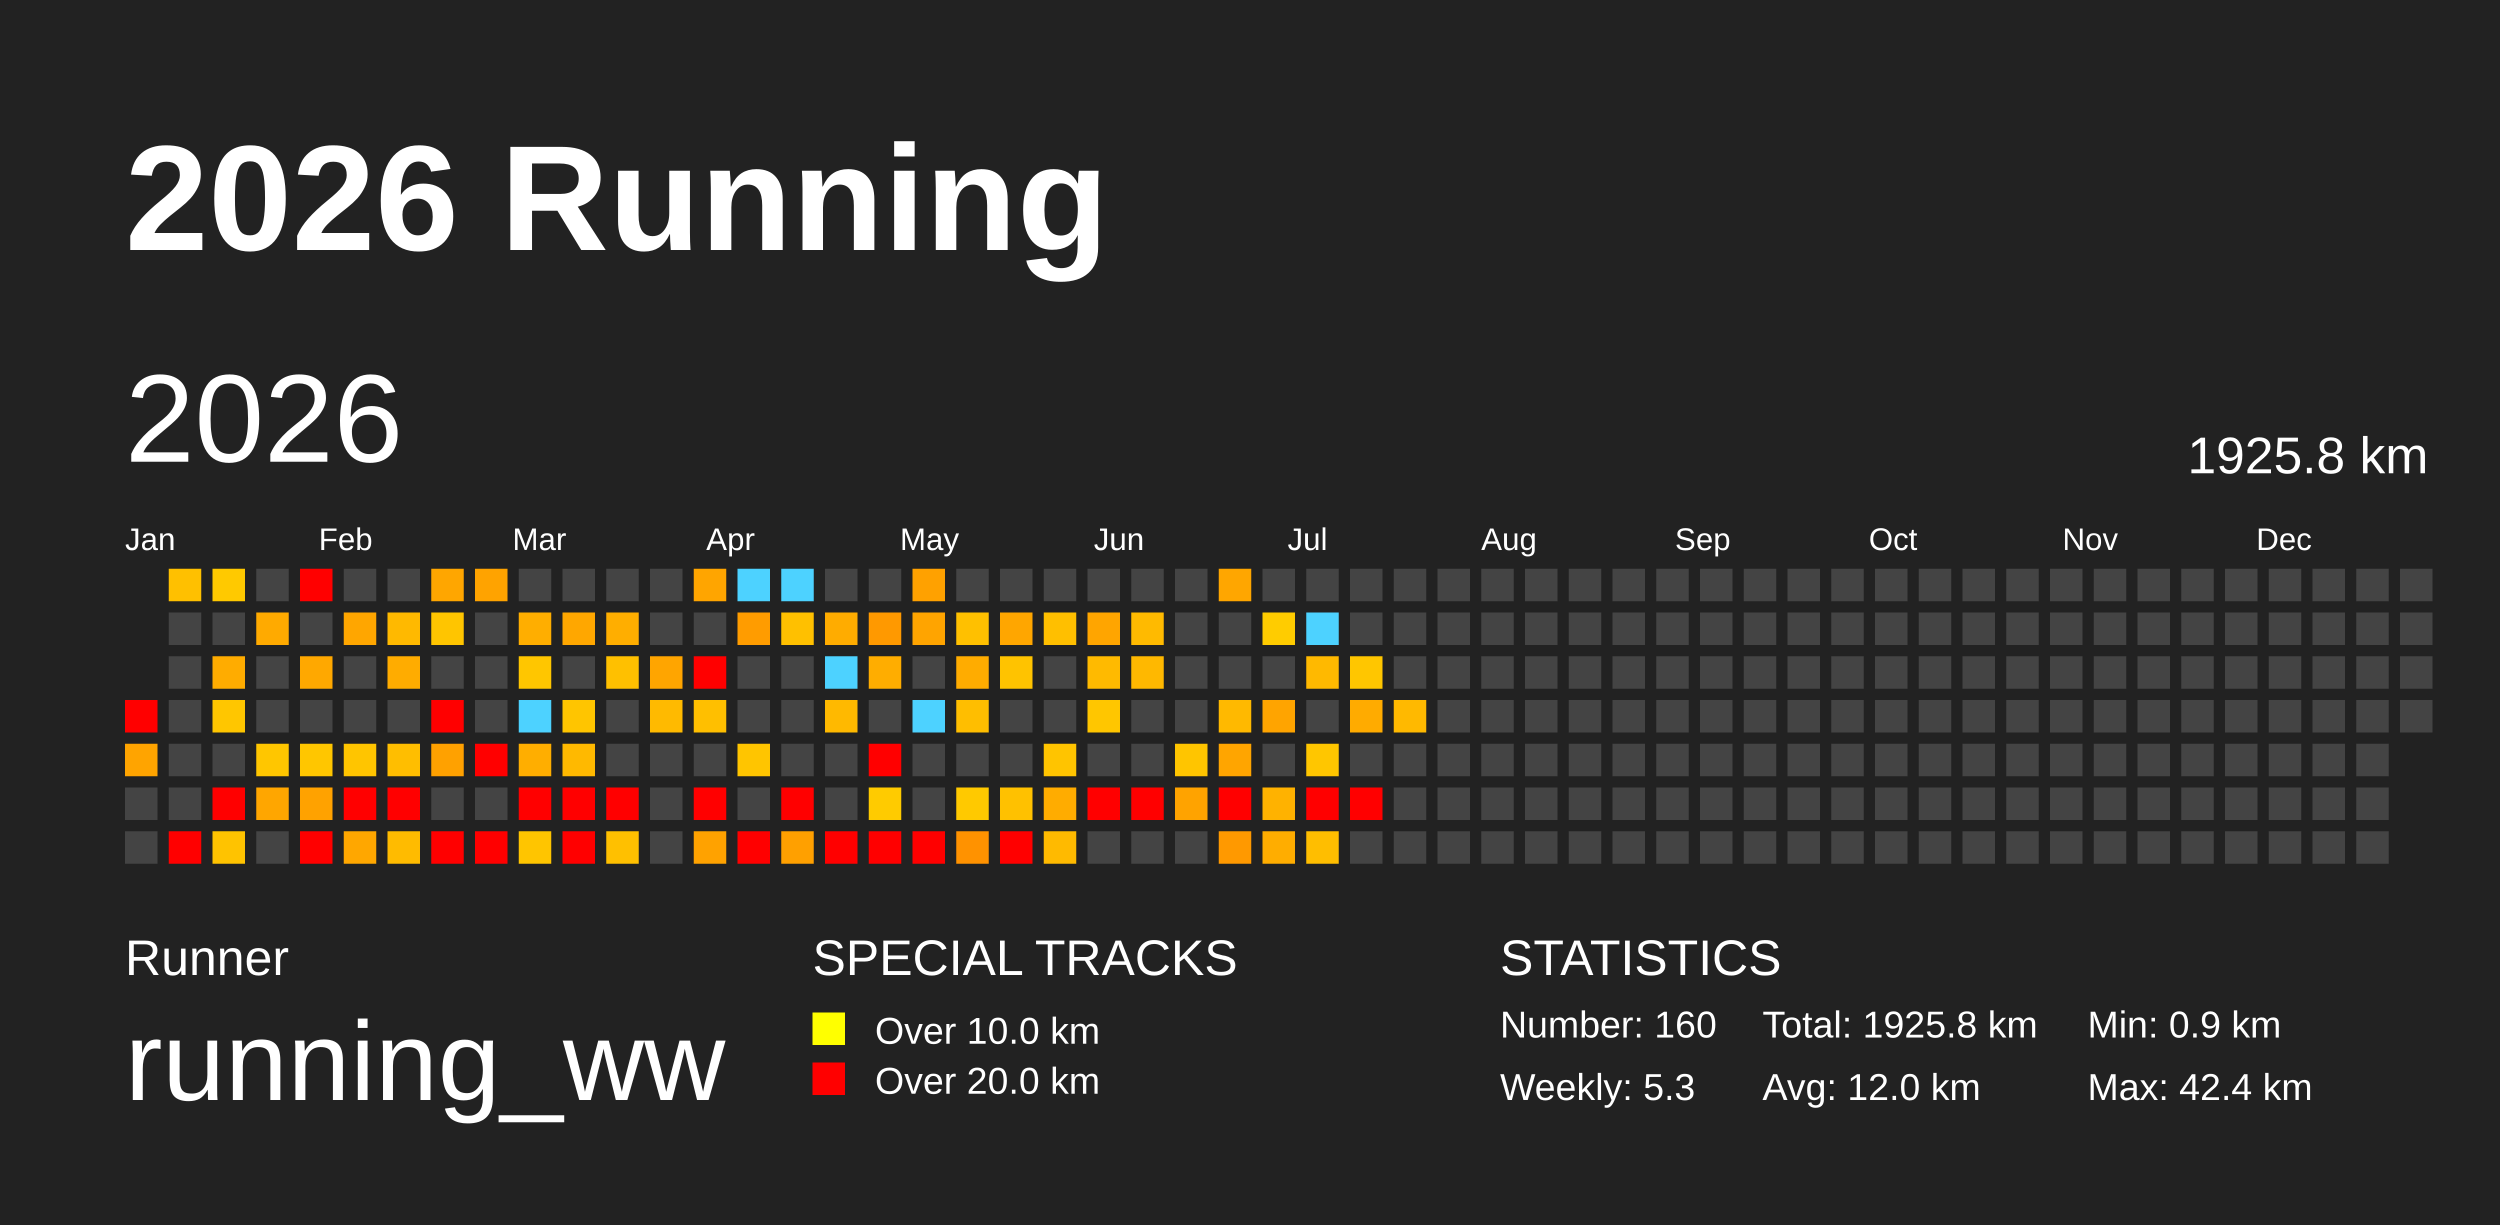
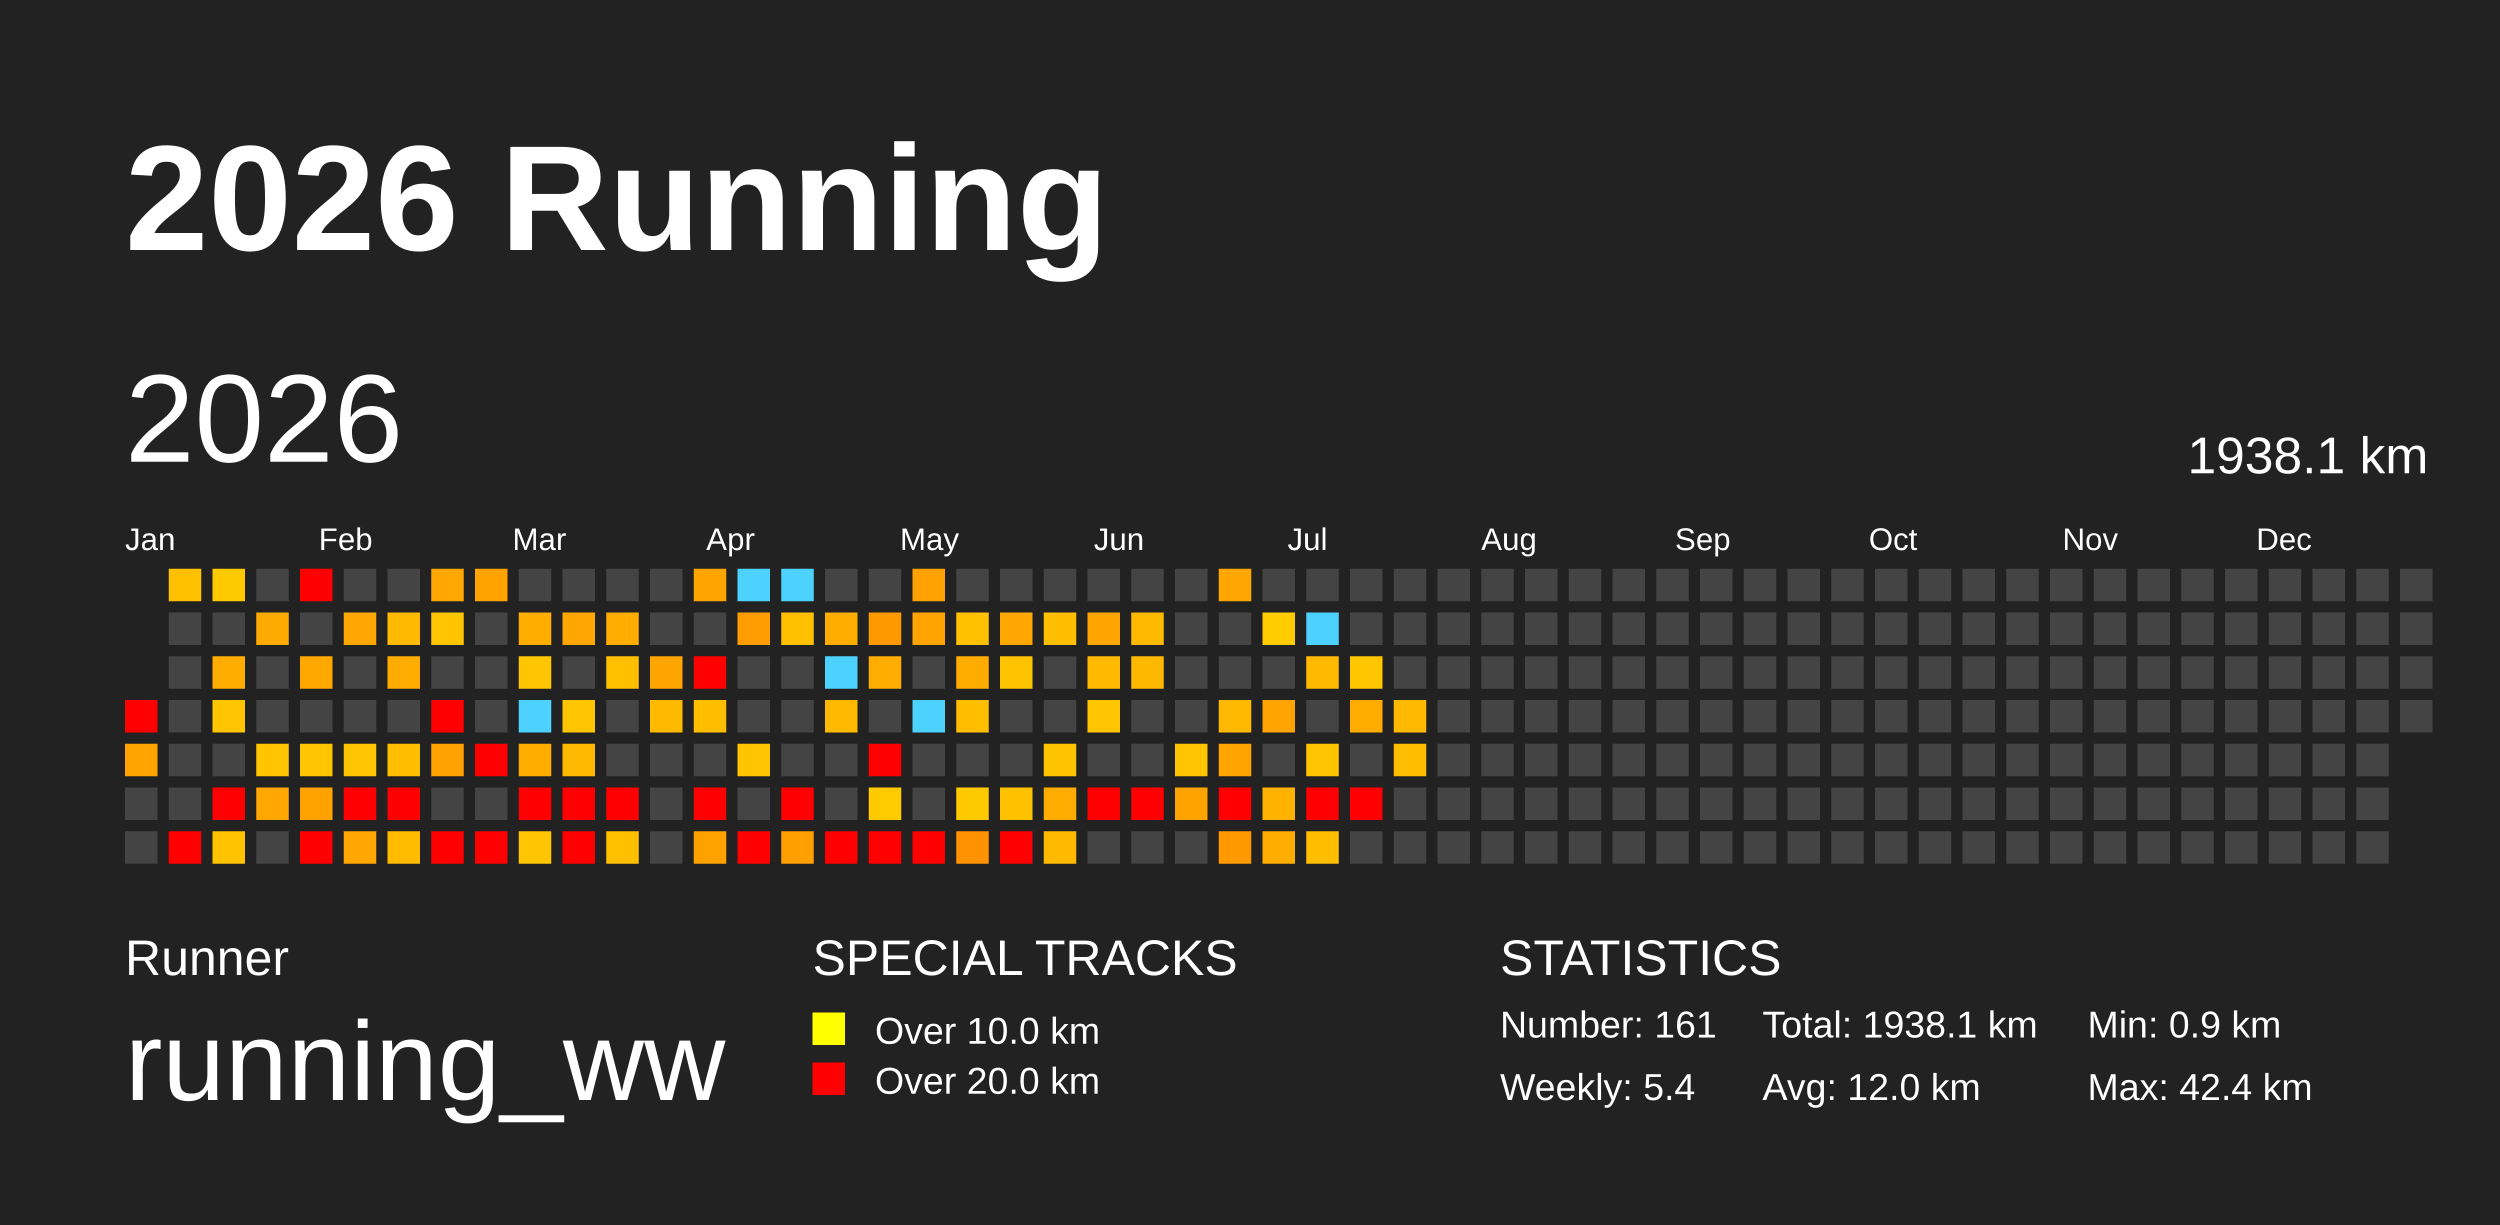
<svg xmlns="http://www.w3.org/2000/svg" baseProfile="full" height="98mm" version="1.1" viewBox="0,0,200,98" width="200mm">
  <defs />
  <rect fill="#222222" height="98" width="200" x="0" y="0" />
  <text fill="#FFFFFF" style="font-size:12px; font-family:Arial; font-weight:bold;" x="10" y="20">2026 Running</text>
  <text fill="#FFFFFF" style="font-size:4px; font-family:Arial" x="10" y="78">Runner</text>
  <text fill="#FFFFFF" style="font-size:9px; font-family:Arial" x="10" y="88">running_ww</text>
  <text fill="#FFFFFF" style="font-size:4px; font-family:Arial" x="65" y="78">SPECIAL TRACKS</text>
  <rect fill="yellow" height="2.6" width="2.6" x="65" y="81" />
  <text fill="#FFFFFF" style="font-size:3px; font-family:Arial" x="70" y="83.5">Over 10.0 km</text>
  <rect fill="red" height="2.6" width="2.6" x="65" y="85" />
  <text fill="#FFFFFF" style="font-size:3px; font-family:Arial" x="70" y="87.5">Over 20.0 km</text>
  <text fill="#FFFFFF" style="font-size:4px; font-family:Arial" x="120" y="78">STATISTICS</text>
-   <text fill="#FFFFFF" style="font-size:3px; font-family:Arial" x="120" y="83">Number: 160</text>
-   <text fill="#FFFFFF" style="font-size:3px; font-family:Arial" x="120" y="88">Weekly: 5.3</text>
-   <text fill="#FFFFFF" style="font-size:3px; font-family:Arial" x="141" y="83">Total: 1925.8 km</text>
+   <text fill="#FFFFFF" style="font-size:3px; font-family:Arial" x="120" y="83">Number: 161</text>
+   <text fill="#FFFFFF" style="font-size:3px; font-family:Arial" x="120" y="88">Weekly: 5.4</text>
+   <text fill="#FFFFFF" style="font-size:3px; font-family:Arial" x="141" y="83">Total: 1938.1 km</text>
  <text fill="#FFFFFF" style="font-size:3px; font-family:Arial" x="141" y="88">Avg: 12.0 km</text>
  <text fill="#FFFFFF" style="font-size:3px; font-family:Arial" x="167" y="83">Min: 0.9 km</text>
  <text fill="#FFFFFF" style="font-size:3px; font-family:Arial" x="167" y="88">Max: 42.4 km</text>
  <text dominant-baseline="hanging" fill="#FFFFFF" style="font-size:10.0px; font-family:Arial;" x="10" y="30">2026</text>
-   <text dominant-baseline="hanging" fill="#FFFFFF" style="font-size:4.125px; font-family:Arial;" x="175" y="35">1925.8 km</text>
+   <text dominant-baseline="hanging" fill="#FFFFFF" style="font-size:4.125px; font-family:Arial;" x="175" y="35">1938.1 km</text>
  <text fill="#FFFFFF" style="font-size:2.5px; font-family:Arial" x="10.0" y="44">Jan</text>
  <text fill="#FFFFFF" style="font-size:2.5px; font-family:Arial" x="25.5" y="44">Feb</text>
  <text fill="#FFFFFF" style="font-size:2.5px; font-family:Arial" x="41.0" y="44">Mar</text>
  <text fill="#FFFFFF" style="font-size:2.5px; font-family:Arial" x="56.5" y="44">Apr</text>
  <text fill="#FFFFFF" style="font-size:2.5px; font-family:Arial" x="72.0" y="44">May</text>
  <text fill="#FFFFFF" style="font-size:2.5px; font-family:Arial" x="87.5" y="44">Jun</text>
  <text fill="#FFFFFF" style="font-size:2.5px; font-family:Arial" x="103.0" y="44">Jul</text>
  <text fill="#FFFFFF" style="font-size:2.5px; font-family:Arial" x="118.5" y="44">Aug</text>
  <text fill="#FFFFFF" style="font-size:2.5px; font-family:Arial" x="134.0" y="44">Sep</text>
  <text fill="#FFFFFF" style="font-size:2.5px; font-family:Arial" x="149.5" y="44">Oct</text>
  <text fill="#FFFFFF" style="font-size:2.5px; font-family:Arial" x="165.0" y="44">Nov</text>
  <text fill="#FFFFFF" style="font-size:2.5px; font-family:Arial" x="180.5" y="44">Dec</text>
  <rect fill="red" height="2.6" width="2.6" x="10.0" y="56.0" />
  <rect fill="#ffa400" height="2.6" width="2.6" x="10.0" y="59.5" />
  <rect fill="#444444" height="2.6" width="2.6" x="10.0" y="63.0" />
  <rect fill="#444444" height="2.6" width="2.6" x="10.0" y="66.5" />
  <rect fill="#ffc000" height="2.6" width="2.6" x="13.5" y="45.5" />
  <rect fill="#444444" height="2.6" width="2.6" x="13.5" y="49.0" />
  <rect fill="#444444" height="2.6" width="2.6" x="13.5" y="52.5" />
  <rect fill="#444444" height="2.6" width="2.6" x="13.5" y="56.0" />
  <rect fill="#444444" height="2.6" width="2.6" x="13.5" y="59.5" />
  <rect fill="#444444" height="2.6" width="2.6" x="13.5" y="63.0" />
  <rect fill="red" height="2.6" width="2.6" x="13.5" y="66.5" />
  <rect fill="#ffc900" height="2.6" width="2.6" x="17.0" y="45.5" />
  <rect fill="#444444" height="2.6" width="2.6" x="17.0" y="49.0" />
  <rect fill="#ffac00" height="2.6" width="2.6" x="17.0" y="52.5" />
  <rect fill="#ffc600" height="2.6" width="2.6" x="17.0" y="56.0" />
  <rect fill="#444444" height="2.6" width="2.6" x="17.0" y="59.5" />
  <rect fill="red" height="2.6" width="2.6" x="17.0" y="63.0" />
  <rect fill="#ffc300" height="2.6" width="2.6" x="17.0" y="66.5" />
  <rect fill="#444444" height="2.6" width="2.6" x="20.5" y="45.5" />
  <rect fill="#ffaa00" height="2.6" width="2.6" x="20.5" y="49.0" />
  <rect fill="#444444" height="2.6" width="2.6" x="20.5" y="52.5" />
  <rect fill="#444444" height="2.6" width="2.6" x="20.5" y="56.0" />
  <rect fill="#ffc600" height="2.6" width="2.6" x="20.5" y="59.5" />
  <rect fill="#ffa600" height="2.6" width="2.6" x="20.5" y="63.0" />
  <rect fill="#444444" height="2.6" width="2.6" x="20.5" y="66.5" />
  <rect fill="red" height="2.6" width="2.6" x="24.0" y="45.5" />
  <rect fill="#444444" height="2.6" width="2.6" x="24.0" y="49.0" />
  <rect fill="#ffa800" height="2.6" width="2.6" x="24.0" y="52.5" />
  <rect fill="#444444" height="2.6" width="2.6" x="24.0" y="56.0" />
  <rect fill="#ffc600" height="2.6" width="2.6" x="24.0" y="59.5" />
  <rect fill="#ffa200" height="2.6" width="2.6" x="24.0" y="63.0" />
  <rect fill="red" height="2.6" width="2.6" x="24.0" y="66.5" />
  <rect fill="#444444" height="2.6" width="2.6" x="27.5" y="45.5" />
  <rect fill="#ffa600" height="2.6" width="2.6" x="27.5" y="49.0" />
  <rect fill="#444444" height="2.6" width="2.6" x="27.5" y="52.5" />
  <rect fill="#444444" height="2.6" width="2.6" x="27.5" y="56.0" />
  <rect fill="#ffc500" height="2.6" width="2.6" x="27.5" y="59.5" />
  <rect fill="red" height="2.6" width="2.6" x="27.5" y="63.0" />
  <rect fill="#ffa700" height="2.6" width="2.6" x="27.5" y="66.5" />
  <rect fill="#444444" height="2.6" width="2.6" x="31.0" y="45.5" />
  <rect fill="#ffb900" height="2.6" width="2.6" x="31.0" y="49.0" />
  <rect fill="#ffac00" height="2.6" width="2.6" x="31.0" y="52.5" />
  <rect fill="#444444" height="2.6" width="2.6" x="31.0" y="56.0" />
  <rect fill="#ffbe00" height="2.6" width="2.6" x="31.0" y="59.5" />
  <rect fill="red" height="2.6" width="2.6" x="31.0" y="63.0" />
  <rect fill="#ffbb00" height="2.6" width="2.6" x="31.0" y="66.5" />
  <rect fill="#ffa600" height="2.6" width="2.6" x="34.5" y="45.5" />
  <rect fill="#ffc500" height="2.6" width="2.6" x="34.5" y="49.0" />
  <rect fill="#444444" height="2.6" width="2.6" x="34.5" y="52.5" />
  <rect fill="red" height="2.6" width="2.6" x="34.5" y="56.0" />
  <rect fill="#ffa100" height="2.6" width="2.6" x="34.5" y="59.5" />
  <rect fill="#444444" height="2.6" width="2.6" x="34.5" y="63.0" />
  <rect fill="red" height="2.6" width="2.6" x="34.5" y="66.5" />
  <rect fill="#ffa300" height="2.6" width="2.6" x="38.0" y="45.5" />
  <rect fill="#444444" height="2.6" width="2.6" x="38.0" y="49.0" />
  <rect fill="#444444" height="2.6" width="2.6" x="38.0" y="52.5" />
  <rect fill="#444444" height="2.6" width="2.6" x="38.0" y="56.0" />
  <rect fill="red" height="2.6" width="2.6" x="38.0" y="59.5" />
  <rect fill="#444444" height="2.6" width="2.6" x="38.0" y="63.0" />
  <rect fill="red" height="2.6" width="2.6" x="38.0" y="66.5" />
  <rect fill="#444444" height="2.6" width="2.6" x="41.5" y="45.5" />
  <rect fill="#ffae00" height="2.6" width="2.6" x="41.5" y="49.0" />
  <rect fill="#ffc600" height="2.6" width="2.6" x="41.5" y="52.5" />
  <rect fill="#4dd2ff" height="2.6" width="2.6" x="41.5" y="56.0" />
  <rect fill="#ffae00" height="2.6" width="2.6" x="41.5" y="59.5" />
  <rect fill="red" height="2.6" width="2.6" x="41.5" y="63.0" />
  <rect fill="#ffc500" height="2.6" width="2.6" x="41.5" y="66.5" />
  <rect fill="#444444" height="2.6" width="2.6" x="45.0" y="45.5" />
  <rect fill="#ffa700" height="2.6" width="2.6" x="45.0" y="49.0" />
  <rect fill="#444444" height="2.6" width="2.6" x="45.0" y="52.5" />
  <rect fill="#ffc500" height="2.6" width="2.6" x="45.0" y="56.0" />
  <rect fill="#ffb900" height="2.6" width="2.6" x="45.0" y="59.5" />
  <rect fill="red" height="2.6" width="2.6" x="45.0" y="63.0" />
  <rect fill="red" height="2.6" width="2.6" x="45.0" y="66.5" />
  <rect fill="#444444" height="2.6" width="2.6" x="48.5" y="45.5" />
  <rect fill="#ffae00" height="2.6" width="2.6" x="48.5" y="49.0" />
  <rect fill="#ffc000" height="2.6" width="2.6" x="48.5" y="52.5" />
  <rect fill="#444444" height="2.6" width="2.6" x="48.5" y="56.0" />
  <rect fill="#444444" height="2.6" width="2.6" x="48.5" y="59.5" />
  <rect fill="red" height="2.6" width="2.6" x="48.5" y="63.0" />
  <rect fill="#ffc000" height="2.6" width="2.6" x="48.5" y="66.5" />
  <rect fill="#444444" height="2.6" width="2.6" x="52.0" y="45.5" />
  <rect fill="#444444" height="2.6" width="2.6" x="52.0" y="49.0" />
  <rect fill="#ffa500" height="2.6" width="2.6" x="52.0" y="52.5" />
  <rect fill="#ffba00" height="2.6" width="2.6" x="52.0" y="56.0" />
  <rect fill="#444444" height="2.6" width="2.6" x="52.0" y="59.5" />
  <rect fill="#444444" height="2.6" width="2.6" x="52.0" y="63.0" />
  <rect fill="#444444" height="2.6" width="2.6" x="52.0" y="66.5" />
  <rect fill="#ffa500" height="2.6" width="2.6" x="55.5" y="45.5" />
  <rect fill="#444444" height="2.6" width="2.6" x="55.5" y="49.0" />
  <rect fill="red" height="2.6" width="2.6" x="55.5" y="52.5" />
  <rect fill="#ffbf00" height="2.6" width="2.6" x="55.5" y="56.0" />
  <rect fill="#444444" height="2.6" width="2.6" x="55.5" y="59.5" />
  <rect fill="red" height="2.6" width="2.6" x="55.5" y="63.0" />
  <rect fill="#ffa200" height="2.6" width="2.6" x="55.5" y="66.5" />
  <rect fill="#4dd2ff" height="2.6" width="2.6" x="59.0" y="45.5" />
  <rect fill="#ff9c00" height="2.6" width="2.6" x="59.0" y="49.0" />
  <rect fill="#444444" height="2.6" width="2.6" x="59.0" y="52.5" />
  <rect fill="#444444" height="2.6" width="2.6" x="59.0" y="56.0" />
  <rect fill="#ffc500" height="2.6" width="2.6" x="59.0" y="59.5" />
  <rect fill="#444444" height="2.6" width="2.6" x="59.0" y="63.0" />
  <rect fill="red" height="2.6" width="2.6" x="59.0" y="66.5" />
  <rect fill="#4dd2ff" height="2.6" width="2.6" x="62.5" y="45.5" />
  <rect fill="#ffc000" height="2.6" width="2.6" x="62.5" y="49.0" />
  <rect fill="#444444" height="2.6" width="2.6" x="62.5" y="52.5" />
  <rect fill="#444444" height="2.6" width="2.6" x="62.5" y="56.0" />
  <rect fill="#444444" height="2.6" width="2.6" x="62.5" y="59.5" />
  <rect fill="red" height="2.6" width="2.6" x="62.5" y="63.0" />
  <rect fill="#ffa000" height="2.6" width="2.6" x="62.5" y="66.5" />
  <rect fill="#444444" height="2.6" width="2.6" x="66.0" y="45.5" />
  <rect fill="#ffac00" height="2.6" width="2.6" x="66.0" y="49.0" />
  <rect fill="#4dd2ff" height="2.6" width="2.6" x="66.0" y="52.5" />
  <rect fill="#ffb900" height="2.6" width="2.6" x="66.0" y="56.0" />
  <rect fill="#444444" height="2.6" width="2.6" x="66.0" y="59.5" />
  <rect fill="#444444" height="2.6" width="2.6" x="66.0" y="63.0" />
  <rect fill="red" height="2.6" width="2.6" x="66.0" y="66.5" />
  <rect fill="#444444" height="2.6" width="2.6" x="69.5" y="45.5" />
  <rect fill="#ff9900" height="2.6" width="2.6" x="69.5" y="49.0" />
  <rect fill="#ffad00" height="2.6" width="2.6" x="69.5" y="52.5" />
  <rect fill="#444444" height="2.6" width="2.6" x="69.5" y="56.0" />
  <rect fill="red" height="2.6" width="2.6" x="69.5" y="59.5" />
  <rect fill="#ffcb00" height="2.6" width="2.6" x="69.5" y="63.0" />
  <rect fill="red" height="2.6" width="2.6" x="69.5" y="66.5" />
  <rect fill="#ffa100" height="2.6" width="2.6" x="73.0" y="45.5" />
  <rect fill="#ffa400" height="2.6" width="2.6" x="73.0" y="49.0" />
  <rect fill="#444444" height="2.6" width="2.6" x="73.0" y="52.5" />
  <rect fill="#4dd2ff" height="2.6" width="2.6" x="73.0" y="56.0" />
  <rect fill="#444444" height="2.6" width="2.6" x="73.0" y="59.5" />
  <rect fill="#444444" height="2.6" width="2.6" x="73.0" y="63.0" />
  <rect fill="red" height="2.6" width="2.6" x="73.0" y="66.5" />
  <rect fill="#444444" height="2.6" width="2.6" x="76.5" y="45.5" />
  <rect fill="#ffc000" height="2.6" width="2.6" x="76.5" y="49.0" />
  <rect fill="#ffac00" height="2.6" width="2.6" x="76.5" y="52.5" />
  <rect fill="#ffbe00" height="2.6" width="2.6" x="76.5" y="56.0" />
  <rect fill="#444444" height="2.6" width="2.6" x="76.5" y="59.5" />
  <rect fill="#ffc900" height="2.6" width="2.6" x="76.5" y="63.0" />
  <rect fill="#ff9200" height="2.6" width="2.6" x="76.5" y="66.5" />
  <rect fill="#444444" height="2.6" width="2.6" x="80.0" y="45.5" />
  <rect fill="#ffa600" height="2.6" width="2.6" x="80.0" y="49.0" />
  <rect fill="#ffc300" height="2.6" width="2.6" x="80.0" y="52.5" />
  <rect fill="#444444" height="2.6" width="2.6" x="80.0" y="56.0" />
  <rect fill="#444444" height="2.6" width="2.6" x="80.0" y="59.5" />
  <rect fill="#ffc100" height="2.6" width="2.6" x="80.0" y="63.0" />
  <rect fill="red" height="2.6" width="2.6" x="80.0" y="66.5" />
  <rect fill="#444444" height="2.6" width="2.6" x="83.5" y="45.5" />
  <rect fill="#ffbf00" height="2.6" width="2.6" x="83.5" y="49.0" />
  <rect fill="#444444" height="2.6" width="2.6" x="83.5" y="52.5" />
  <rect fill="#444444" height="2.6" width="2.6" x="83.5" y="56.0" />
  <rect fill="#ffc400" height="2.6" width="2.6" x="83.5" y="59.5" />
  <rect fill="#ffac00" height="2.6" width="2.6" x="83.5" y="63.0" />
  <rect fill="#ffba00" height="2.6" width="2.6" x="83.5" y="66.5" />
  <rect fill="#444444" height="2.6" width="2.6" x="87.0" y="45.5" />
  <rect fill="#ffa500" height="2.6" width="2.6" x="87.0" y="49.0" />
  <rect fill="#ffba00" height="2.6" width="2.6" x="87.0" y="52.5" />
  <rect fill="#ffc600" height="2.6" width="2.6" x="87.0" y="56.0" />
  <rect fill="#444444" height="2.6" width="2.6" x="87.0" y="59.5" />
  <rect fill="red" height="2.6" width="2.6" x="87.0" y="63.0" />
  <rect fill="#444444" height="2.6" width="2.6" x="87.0" y="66.5" />
  <rect fill="#444444" height="2.6" width="2.6" x="90.5" y="45.5" />
  <rect fill="#ffba00" height="2.6" width="2.6" x="90.5" y="49.0" />
  <rect fill="#ffb800" height="2.6" width="2.6" x="90.5" y="52.5" />
  <rect fill="#444444" height="2.6" width="2.6" x="90.5" y="56.0" />
  <rect fill="#444444" height="2.6" width="2.6" x="90.5" y="59.5" />
  <rect fill="red" height="2.6" width="2.6" x="90.5" y="63.0" />
  <rect fill="#444444" height="2.6" width="2.6" x="90.5" y="66.5" />
  <rect fill="#444444" height="2.6" width="2.6" x="94.0" y="45.5" />
  <rect fill="#444444" height="2.6" width="2.6" x="94.0" y="49.0" />
  <rect fill="#444444" height="2.6" width="2.6" x="94.0" y="52.5" />
  <rect fill="#444444" height="2.6" width="2.6" x="94.0" y="56.0" />
  <rect fill="#ffc500" height="2.6" width="2.6" x="94.0" y="59.5" />
  <rect fill="#ffa300" height="2.6" width="2.6" x="94.0" y="63.0" />
  <rect fill="#444444" height="2.6" width="2.6" x="94.0" y="66.5" />
  <rect fill="#ffa600" height="2.6" width="2.6" x="97.5" y="45.5" />
  <rect fill="#444444" height="2.6" width="2.6" x="97.5" y="49.0" />
  <rect fill="#444444" height="2.6" width="2.6" x="97.5" y="52.5" />
  <rect fill="#ffb900" height="2.6" width="2.6" x="97.5" y="56.0" />
  <rect fill="#ffa500" height="2.6" width="2.6" x="97.5" y="59.5" />
  <rect fill="red" height="2.6" width="2.6" x="97.5" y="63.0" />
  <rect fill="#ff9900" height="2.6" width="2.6" x="97.5" y="66.5" />
  <rect fill="#444444" height="2.6" width="2.6" x="101.0" y="45.5" />
  <rect fill="#ffcc00" height="2.6" width="2.6" x="101.0" y="49.0" />
  <rect fill="#444444" height="2.6" width="2.6" x="101.0" y="52.5" />
  <rect fill="#ffa400" height="2.6" width="2.6" x="101.0" y="56.0" />
  <rect fill="#444444" height="2.6" width="2.6" x="101.0" y="59.5" />
  <rect fill="#ffb200" height="2.6" width="2.6" x="101.0" y="63.0" />
  <rect fill="#ffad00" height="2.6" width="2.6" x="101.0" y="66.5" />
  <rect fill="#444444" height="2.6" width="2.6" x="104.5" y="45.5" />
  <rect fill="#4dd2ff" height="2.6" width="2.6" x="104.5" y="49.0" />
  <rect fill="#ffb900" height="2.6" width="2.6" x="104.5" y="52.5" />
  <rect fill="#444444" height="2.6" width="2.6" x="104.5" y="56.0" />
  <rect fill="#ffc600" height="2.6" width="2.6" x="104.5" y="59.5" />
  <rect fill="red" height="2.6" width="2.6" x="104.5" y="63.0" />
  <rect fill="#ffbe00" height="2.6" width="2.6" x="104.5" y="66.5" />
  <rect fill="#444444" height="2.6" width="2.6" x="108.0" y="45.5" />
  <rect fill="#444444" height="2.6" width="2.6" x="108.0" y="49.0" />
  <rect fill="#ffc600" height="2.6" width="2.6" x="108.0" y="52.5" />
  <rect fill="#ffab00" height="2.6" width="2.6" x="108.0" y="56.0" />
  <rect fill="#444444" height="2.6" width="2.6" x="108.0" y="59.5" />
  <rect fill="red" height="2.6" width="2.6" x="108.0" y="63.0" />
  <rect fill="#444444" height="2.6" width="2.6" x="108.0" y="66.5" />
  <rect fill="#444444" height="2.6" width="2.6" x="111.5" y="45.5" />
  <rect fill="#444444" height="2.6" width="2.6" x="111.5" y="49.0" />
  <rect fill="#444444" height="2.6" width="2.6" x="111.5" y="52.5" />
  <rect fill="#ffb900" height="2.6" width="2.6" x="111.5" y="56.0" />
-   <rect fill="#444444" height="2.6" width="2.6" x="111.5" y="59.5" />
+   <rect fill="#ffbe00" height="2.6" width="2.6" x="111.5" y="59.5" />
  <rect fill="#444444" height="2.6" width="2.6" x="111.5" y="63.0" />
  <rect fill="#444444" height="2.6" width="2.6" x="111.5" y="66.5" />
  <rect fill="#444444" height="2.6" width="2.6" x="115.0" y="45.5" />
  <rect fill="#444444" height="2.6" width="2.6" x="115.0" y="49.0" />
  <rect fill="#444444" height="2.6" width="2.6" x="115.0" y="52.5" />
  <rect fill="#444444" height="2.6" width="2.6" x="115.0" y="56.0" />
  <rect fill="#444444" height="2.6" width="2.6" x="115.0" y="59.5" />
  <rect fill="#444444" height="2.6" width="2.6" x="115.0" y="63.0" />
  <rect fill="#444444" height="2.6" width="2.6" x="115.0" y="66.5" />
  <rect fill="#444444" height="2.6" width="2.6" x="118.5" y="45.5" />
  <rect fill="#444444" height="2.6" width="2.6" x="118.5" y="49.0" />
  <rect fill="#444444" height="2.6" width="2.6" x="118.5" y="52.5" />
  <rect fill="#444444" height="2.6" width="2.6" x="118.5" y="56.0" />
  <rect fill="#444444" height="2.6" width="2.6" x="118.5" y="59.5" />
  <rect fill="#444444" height="2.6" width="2.6" x="118.5" y="63.0" />
  <rect fill="#444444" height="2.6" width="2.6" x="118.5" y="66.5" />
  <rect fill="#444444" height="2.6" width="2.6" x="122.0" y="45.5" />
  <rect fill="#444444" height="2.6" width="2.6" x="122.0" y="49.0" />
  <rect fill="#444444" height="2.6" width="2.6" x="122.0" y="52.5" />
  <rect fill="#444444" height="2.6" width="2.6" x="122.0" y="56.0" />
  <rect fill="#444444" height="2.6" width="2.6" x="122.0" y="59.5" />
  <rect fill="#444444" height="2.6" width="2.6" x="122.0" y="63.0" />
  <rect fill="#444444" height="2.6" width="2.6" x="122.0" y="66.5" />
  <rect fill="#444444" height="2.6" width="2.6" x="125.5" y="45.5" />
  <rect fill="#444444" height="2.6" width="2.6" x="125.5" y="49.0" />
  <rect fill="#444444" height="2.6" width="2.6" x="125.5" y="52.5" />
  <rect fill="#444444" height="2.6" width="2.6" x="125.5" y="56.0" />
  <rect fill="#444444" height="2.6" width="2.6" x="125.5" y="59.5" />
  <rect fill="#444444" height="2.6" width="2.6" x="125.5" y="63.0" />
  <rect fill="#444444" height="2.6" width="2.6" x="125.5" y="66.5" />
  <rect fill="#444444" height="2.6" width="2.6" x="129.0" y="45.5" />
  <rect fill="#444444" height="2.6" width="2.6" x="129.0" y="49.0" />
  <rect fill="#444444" height="2.6" width="2.6" x="129.0" y="52.5" />
  <rect fill="#444444" height="2.6" width="2.6" x="129.0" y="56.0" />
  <rect fill="#444444" height="2.6" width="2.6" x="129.0" y="59.5" />
  <rect fill="#444444" height="2.6" width="2.6" x="129.0" y="63.0" />
  <rect fill="#444444" height="2.6" width="2.6" x="129.0" y="66.5" />
  <rect fill="#444444" height="2.6" width="2.6" x="132.5" y="45.5" />
  <rect fill="#444444" height="2.6" width="2.6" x="132.5" y="49.0" />
  <rect fill="#444444" height="2.6" width="2.6" x="132.5" y="52.5" />
  <rect fill="#444444" height="2.6" width="2.6" x="132.5" y="56.0" />
  <rect fill="#444444" height="2.6" width="2.6" x="132.5" y="59.5" />
  <rect fill="#444444" height="2.6" width="2.6" x="132.5" y="63.0" />
  <rect fill="#444444" height="2.6" width="2.6" x="132.5" y="66.5" />
  <rect fill="#444444" height="2.6" width="2.6" x="136.0" y="45.5" />
  <rect fill="#444444" height="2.6" width="2.6" x="136.0" y="49.0" />
  <rect fill="#444444" height="2.6" width="2.6" x="136.0" y="52.5" />
  <rect fill="#444444" height="2.6" width="2.6" x="136.0" y="56.0" />
  <rect fill="#444444" height="2.6" width="2.6" x="136.0" y="59.5" />
  <rect fill="#444444" height="2.6" width="2.6" x="136.0" y="63.0" />
  <rect fill="#444444" height="2.6" width="2.6" x="136.0" y="66.5" />
  <rect fill="#444444" height="2.6" width="2.6" x="139.5" y="45.5" />
  <rect fill="#444444" height="2.6" width="2.6" x="139.5" y="49.0" />
  <rect fill="#444444" height="2.6" width="2.6" x="139.5" y="52.5" />
  <rect fill="#444444" height="2.6" width="2.6" x="139.5" y="56.0" />
  <rect fill="#444444" height="2.6" width="2.6" x="139.5" y="59.5" />
  <rect fill="#444444" height="2.6" width="2.6" x="139.5" y="63.0" />
  <rect fill="#444444" height="2.6" width="2.6" x="139.5" y="66.5" />
  <rect fill="#444444" height="2.6" width="2.6" x="143.0" y="45.5" />
  <rect fill="#444444" height="2.6" width="2.6" x="143.0" y="49.0" />
  <rect fill="#444444" height="2.6" width="2.6" x="143.0" y="52.5" />
  <rect fill="#444444" height="2.6" width="2.6" x="143.0" y="56.0" />
  <rect fill="#444444" height="2.6" width="2.6" x="143.0" y="59.5" />
  <rect fill="#444444" height="2.6" width="2.6" x="143.0" y="63.0" />
  <rect fill="#444444" height="2.6" width="2.6" x="143.0" y="66.5" />
  <rect fill="#444444" height="2.6" width="2.6" x="146.5" y="45.5" />
  <rect fill="#444444" height="2.6" width="2.6" x="146.5" y="49.0" />
  <rect fill="#444444" height="2.6" width="2.6" x="146.5" y="52.5" />
  <rect fill="#444444" height="2.6" width="2.6" x="146.5" y="56.0" />
  <rect fill="#444444" height="2.6" width="2.6" x="146.5" y="59.5" />
  <rect fill="#444444" height="2.6" width="2.6" x="146.5" y="63.0" />
  <rect fill="#444444" height="2.6" width="2.6" x="146.5" y="66.5" />
  <rect fill="#444444" height="2.6" width="2.6" x="150.0" y="45.5" />
  <rect fill="#444444" height="2.6" width="2.6" x="150.0" y="49.0" />
  <rect fill="#444444" height="2.6" width="2.6" x="150.0" y="52.5" />
  <rect fill="#444444" height="2.6" width="2.6" x="150.0" y="56.0" />
  <rect fill="#444444" height="2.6" width="2.6" x="150.0" y="59.5" />
  <rect fill="#444444" height="2.6" width="2.6" x="150.0" y="63.0" />
  <rect fill="#444444" height="2.6" width="2.6" x="150.0" y="66.5" />
  <rect fill="#444444" height="2.6" width="2.6" x="153.5" y="45.5" />
  <rect fill="#444444" height="2.6" width="2.6" x="153.5" y="49.0" />
  <rect fill="#444444" height="2.6" width="2.6" x="153.5" y="52.5" />
  <rect fill="#444444" height="2.6" width="2.6" x="153.5" y="56.0" />
  <rect fill="#444444" height="2.6" width="2.6" x="153.5" y="59.5" />
  <rect fill="#444444" height="2.6" width="2.6" x="153.5" y="63.0" />
  <rect fill="#444444" height="2.6" width="2.6" x="153.5" y="66.5" />
  <rect fill="#444444" height="2.6" width="2.6" x="157.0" y="45.5" />
  <rect fill="#444444" height="2.6" width="2.6" x="157.0" y="49.0" />
  <rect fill="#444444" height="2.6" width="2.6" x="157.0" y="52.5" />
  <rect fill="#444444" height="2.6" width="2.6" x="157.0" y="56.0" />
  <rect fill="#444444" height="2.6" width="2.6" x="157.0" y="59.5" />
  <rect fill="#444444" height="2.6" width="2.6" x="157.0" y="63.0" />
  <rect fill="#444444" height="2.6" width="2.6" x="157.0" y="66.5" />
  <rect fill="#444444" height="2.6" width="2.6" x="160.5" y="45.5" />
  <rect fill="#444444" height="2.6" width="2.6" x="160.5" y="49.0" />
  <rect fill="#444444" height="2.6" width="2.6" x="160.5" y="52.5" />
  <rect fill="#444444" height="2.6" width="2.6" x="160.5" y="56.0" />
  <rect fill="#444444" height="2.6" width="2.6" x="160.5" y="59.5" />
  <rect fill="#444444" height="2.6" width="2.6" x="160.5" y="63.0" />
  <rect fill="#444444" height="2.6" width="2.6" x="160.5" y="66.5" />
  <rect fill="#444444" height="2.6" width="2.6" x="164.0" y="45.5" />
  <rect fill="#444444" height="2.6" width="2.6" x="164.0" y="49.0" />
  <rect fill="#444444" height="2.6" width="2.6" x="164.0" y="52.5" />
  <rect fill="#444444" height="2.6" width="2.6" x="164.0" y="56.0" />
  <rect fill="#444444" height="2.6" width="2.6" x="164.0" y="59.5" />
  <rect fill="#444444" height="2.6" width="2.6" x="164.0" y="63.0" />
  <rect fill="#444444" height="2.6" width="2.6" x="164.0" y="66.5" />
  <rect fill="#444444" height="2.6" width="2.6" x="167.5" y="45.5" />
  <rect fill="#444444" height="2.6" width="2.6" x="167.5" y="49.0" />
  <rect fill="#444444" height="2.6" width="2.6" x="167.5" y="52.5" />
  <rect fill="#444444" height="2.6" width="2.6" x="167.5" y="56.0" />
  <rect fill="#444444" height="2.6" width="2.6" x="167.5" y="59.5" />
  <rect fill="#444444" height="2.6" width="2.6" x="167.5" y="63.0" />
  <rect fill="#444444" height="2.6" width="2.6" x="167.5" y="66.5" />
  <rect fill="#444444" height="2.6" width="2.6" x="171.0" y="45.5" />
  <rect fill="#444444" height="2.6" width="2.6" x="171.0" y="49.0" />
  <rect fill="#444444" height="2.6" width="2.6" x="171.0" y="52.5" />
  <rect fill="#444444" height="2.6" width="2.6" x="171.0" y="56.0" />
  <rect fill="#444444" height="2.6" width="2.6" x="171.0" y="59.5" />
  <rect fill="#444444" height="2.6" width="2.6" x="171.0" y="63.0" />
  <rect fill="#444444" height="2.6" width="2.6" x="171.0" y="66.5" />
  <rect fill="#444444" height="2.6" width="2.6" x="174.5" y="45.5" />
  <rect fill="#444444" height="2.6" width="2.6" x="174.5" y="49.0" />
  <rect fill="#444444" height="2.6" width="2.6" x="174.5" y="52.5" />
  <rect fill="#444444" height="2.6" width="2.6" x="174.5" y="56.0" />
  <rect fill="#444444" height="2.6" width="2.6" x="174.5" y="59.5" />
  <rect fill="#444444" height="2.6" width="2.6" x="174.5" y="63.0" />
  <rect fill="#444444" height="2.6" width="2.6" x="174.5" y="66.5" />
  <rect fill="#444444" height="2.6" width="2.6" x="178.0" y="45.5" />
  <rect fill="#444444" height="2.6" width="2.6" x="178.0" y="49.0" />
  <rect fill="#444444" height="2.6" width="2.6" x="178.0" y="52.5" />
  <rect fill="#444444" height="2.6" width="2.6" x="178.0" y="56.0" />
  <rect fill="#444444" height="2.6" width="2.6" x="178.0" y="59.5" />
  <rect fill="#444444" height="2.6" width="2.6" x="178.0" y="63.0" />
  <rect fill="#444444" height="2.6" width="2.6" x="178.0" y="66.5" />
  <rect fill="#444444" height="2.6" width="2.6" x="181.5" y="45.5" />
  <rect fill="#444444" height="2.6" width="2.6" x="181.5" y="49.0" />
  <rect fill="#444444" height="2.6" width="2.6" x="181.5" y="52.5" />
  <rect fill="#444444" height="2.6" width="2.6" x="181.5" y="56.0" />
  <rect fill="#444444" height="2.6" width="2.6" x="181.5" y="59.5" />
  <rect fill="#444444" height="2.6" width="2.6" x="181.5" y="63.0" />
  <rect fill="#444444" height="2.6" width="2.6" x="181.5" y="66.5" />
  <rect fill="#444444" height="2.6" width="2.6" x="185.0" y="45.5" />
  <rect fill="#444444" height="2.6" width="2.6" x="185.0" y="49.0" />
  <rect fill="#444444" height="2.6" width="2.6" x="185.0" y="52.5" />
  <rect fill="#444444" height="2.6" width="2.6" x="185.0" y="56.0" />
  <rect fill="#444444" height="2.6" width="2.6" x="185.0" y="59.5" />
  <rect fill="#444444" height="2.6" width="2.6" x="185.0" y="63.0" />
  <rect fill="#444444" height="2.6" width="2.6" x="185.0" y="66.5" />
  <rect fill="#444444" height="2.6" width="2.6" x="188.5" y="45.5" />
  <rect fill="#444444" height="2.6" width="2.6" x="188.5" y="49.0" />
  <rect fill="#444444" height="2.6" width="2.6" x="188.5" y="52.5" />
  <rect fill="#444444" height="2.6" width="2.6" x="188.5" y="56.0" />
  <rect fill="#444444" height="2.6" width="2.6" x="188.5" y="59.5" />
  <rect fill="#444444" height="2.6" width="2.6" x="188.5" y="63.0" />
  <rect fill="#444444" height="2.6" width="2.6" x="188.5" y="66.5" />
  <rect fill="#444444" height="2.6" width="2.6" x="192.0" y="45.5" />
  <rect fill="#444444" height="2.6" width="2.6" x="192.0" y="49.0" />
  <rect fill="#444444" height="2.6" width="2.6" x="192.0" y="52.5" />
  <rect fill="#444444" height="2.6" width="2.6" x="192.0" y="56.0" />
</svg>
